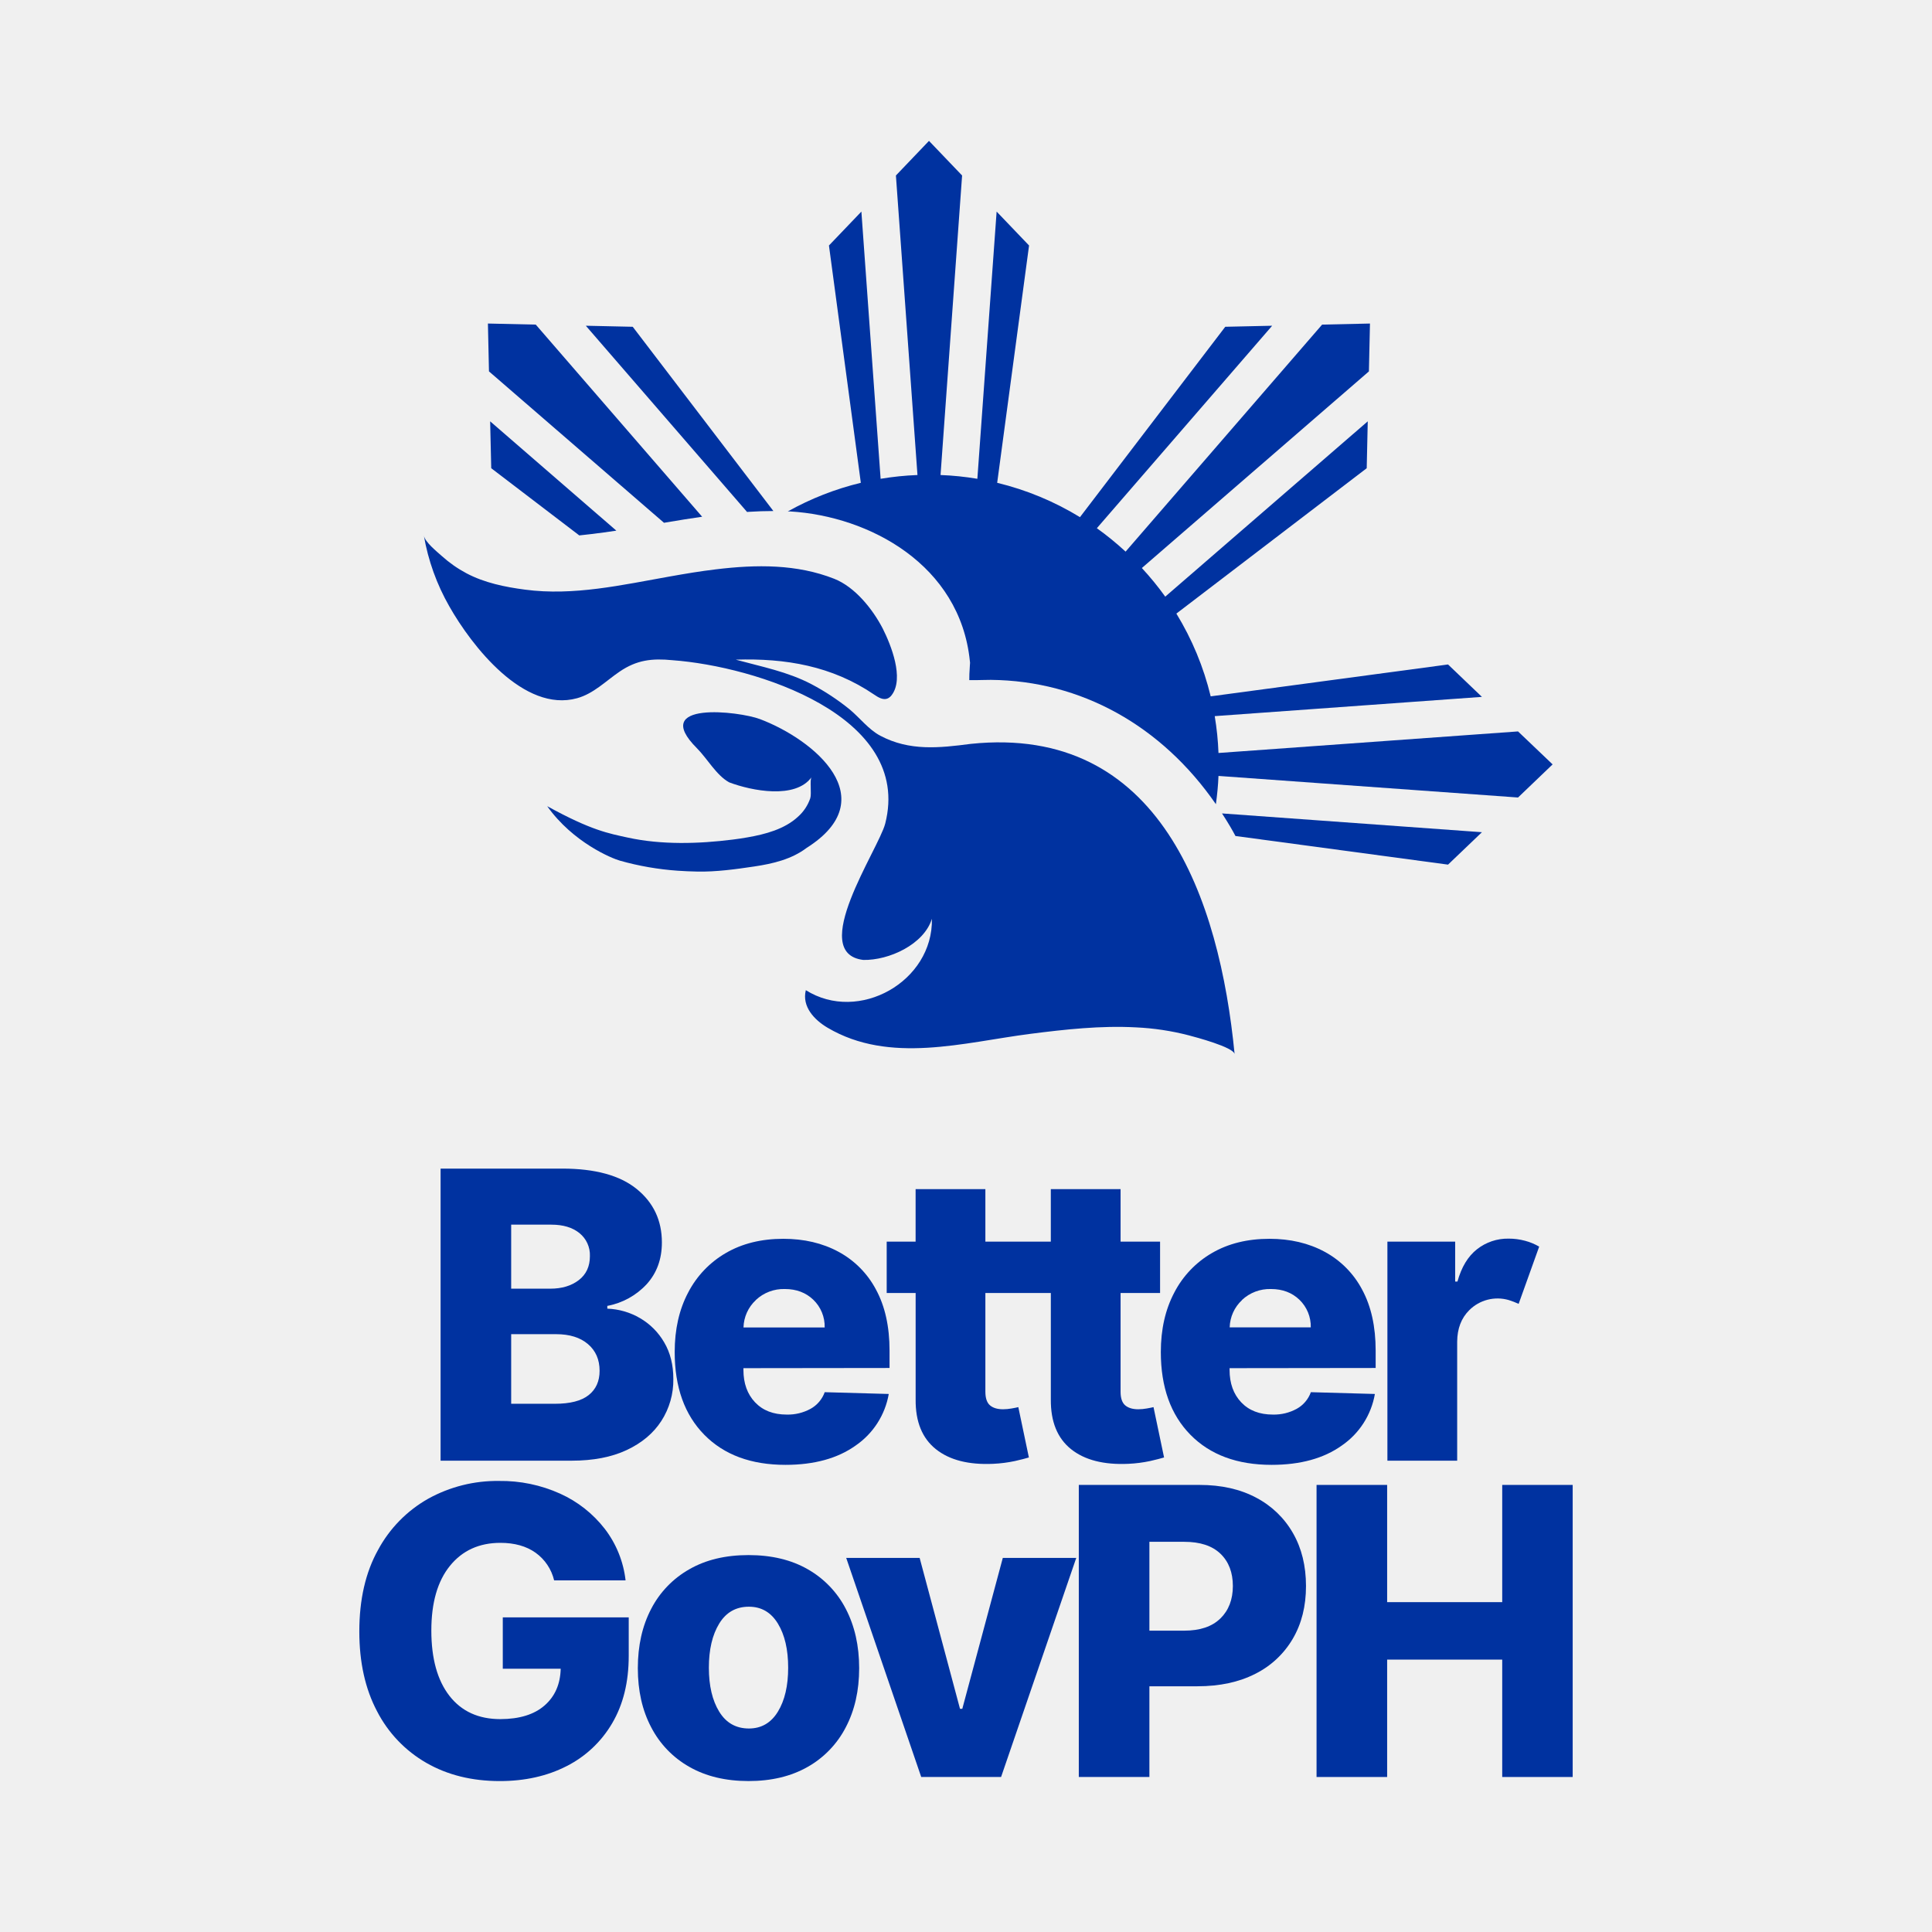
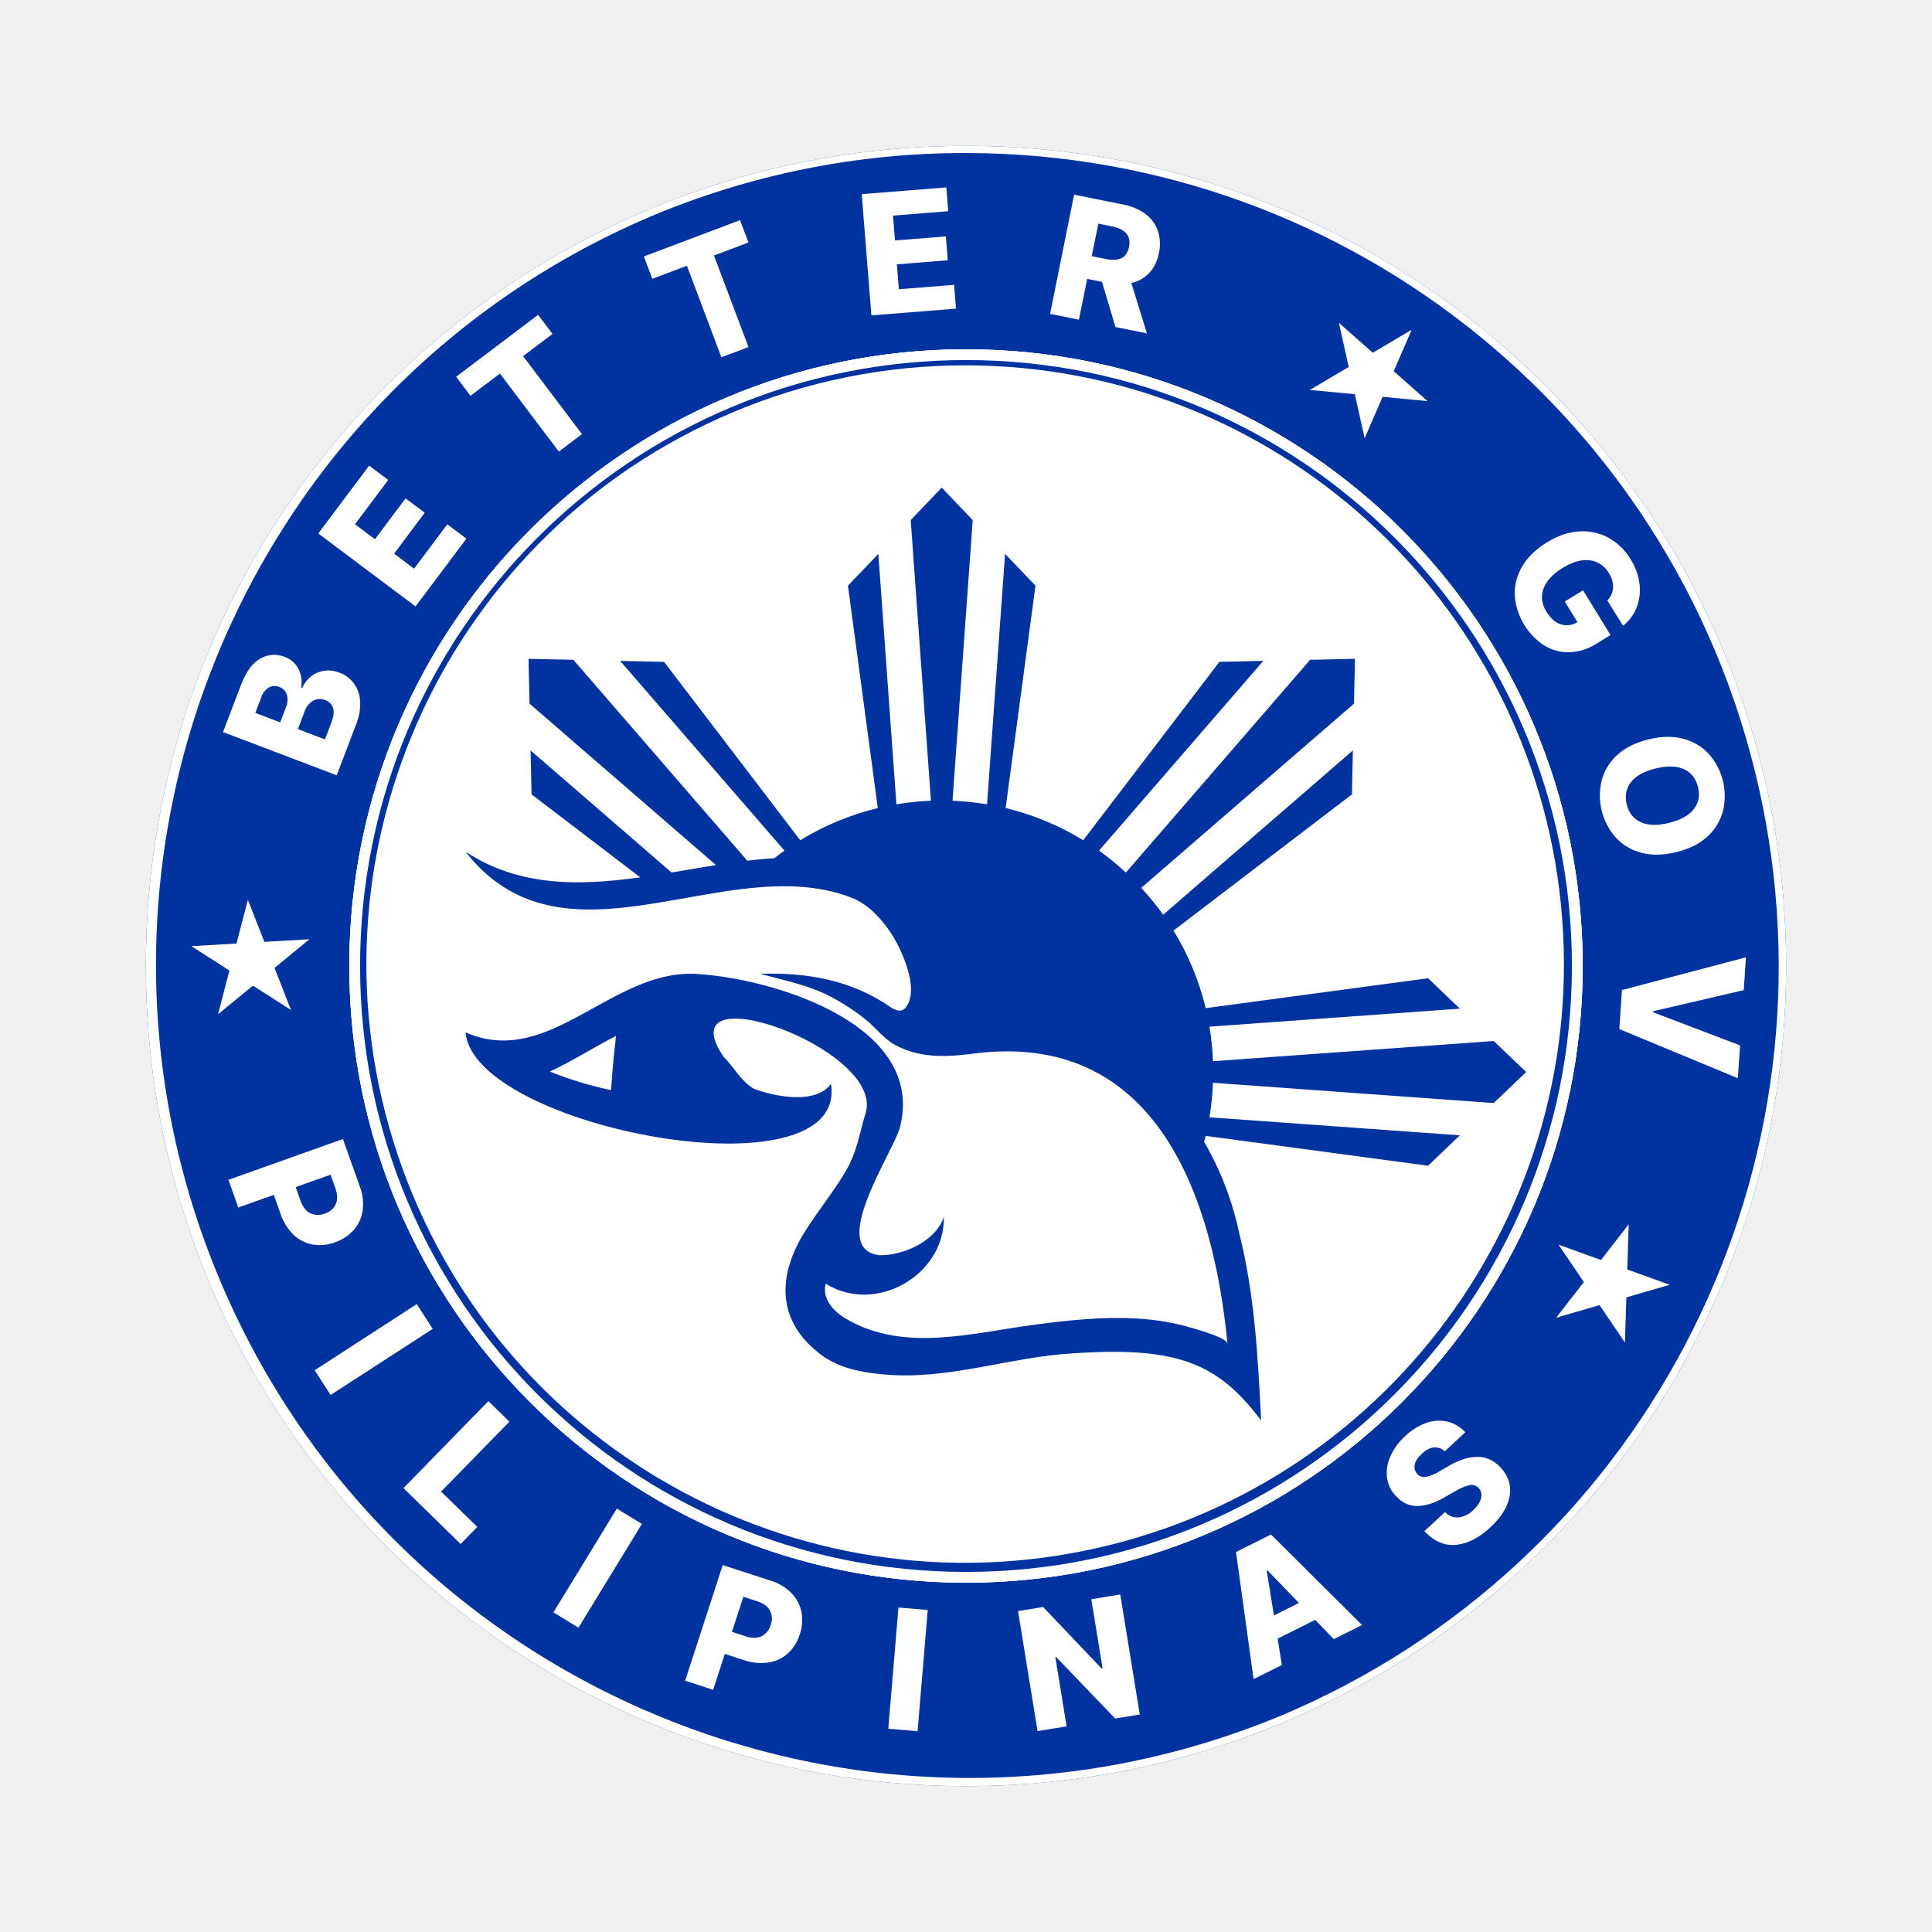
- <svg xmlns="http://www.w3.org/2000/svg" viewBox="0 0 1080 1080">
+ <svg xmlns="http://www.w3.org/2000/svg" id="Design" viewBox="0 0 1080 1080">
  <defs>
-     <style>.cls-1{fill:#0032a0;}</style>
+     <style>.cls-1{fill:#0032a0;}.cls-2{fill:#fff;}</style>
  </defs>
-   <path class="cls-1" d="M376.4,770.85q0-11.8-5.11-20.45a37.27,37.27,0,0,0-13.51-13.55,39,39,0,0,0-18.29-5.31V730a39.89,39.89,0,0,0,22-12.12Q370,708.5,370,694.55q0-18.48-14.07-29.89t-41.58-11.4H246.29V816.53h73.26q18.1,0,30.78-5.94t19.37-16.27A42.19,42.19,0,0,0,376.4,770.85Zm-90.65-86.26h22.48q9.88,0,15.71,4.74a15.75,15.75,0,0,1,5.82,12.88q0,8.61-6.22,13.39t-15.94,4.78H285.75Zm43.33,95.27q-6.09,4.86-18.93,4.86h-24.4V745.81h25.12q11.31,0,17.81,5.55t6.5,14.94Q335.18,775,329.08,779.86Z" />
-   <path class="cls-1" d="M497.26,764.71V755q0-20.16-7.58-34.12a51.08,51.08,0,0,0-21-21.16q-13.39-7.22-30.78-7.22-18.49,0-32.12,7.93a54.4,54.4,0,0,0-21.13,22.17q-7.5,14.22-7.49,33.2,0,29.41,16.54,46.24t45.4,16.82q24.08,0,39.22-10.8a44.12,44.12,0,0,0,18.5-28.82l-35.8-1a17.28,17.28,0,0,1-7.89,9.29,26.43,26.43,0,0,1-13.31,3.23q-11.25,0-17.74-6.86t-6.5-18.09v-1Zm-74.74-38a22.71,22.71,0,0,1,16.22-6.14q9.64,0,15.91,6A20.74,20.74,0,0,1,461,742.07H415.62A21.61,21.61,0,0,1,422.52,726.76Z" />
-   <path class="cls-1" d="M598.7,810.07q11.44,9.16,32.09,8.21a73.82,73.82,0,0,0,12.12-1.55q5-1.15,7.81-2l-5.9-28.14c-.85.22-2.11.47-3.78.76a28,28,0,0,1-4.75.44q-4.69,0-7.29-2.19c-1.73-1.47-2.59-4-2.59-7.62V722.78h22.08v-28.7H626.41V664.74h-39v29.34H550.83V664.74h-39v29.34H495.67v28.7h16.18v59.55q-.17,18.57,11.28,27.74t32.09,8.21a73.82,73.82,0,0,0,12.12-1.55c3.34-.77,5.95-1.42,7.81-2l-5.9-28.14c-.85.22-2.11.47-3.79.76a27.78,27.78,0,0,1-4.74.44q-4.71,0-7.3-2.19c-1.72-1.47-2.59-4-2.59-7.62V722.78h36.59v59.55Q587.27,800.9,598.7,810.07Z" />
-   <path class="cls-1" d="M769,764.71V755q0-20.16-7.57-34.12a51.1,51.1,0,0,0-21-21.16q-13.4-7.22-30.77-7.22-18.5,0-32.13,7.93a54.38,54.38,0,0,0-21.12,22.17q-7.5,14.22-7.5,33.2,0,29.41,16.54,46.24t45.41,16.82q24.08,0,39.22-10.8a44.11,44.11,0,0,0,18.49-28.82l-35.79-1a17.28,17.28,0,0,1-7.89,9.29,26.46,26.46,0,0,1-13.32,3.23q-11.24,0-17.73-6.86t-6.5-18.09v-1Zm-74.74-38a22.72,22.72,0,0,1,16.23-6.14q9.65,0,15.9,6a20.75,20.75,0,0,1,6.34,15.43H687.4A21.56,21.56,0,0,1,694.29,726.76Z" />
-   <path class="cls-1" d="M775.57,694.08V816.53h39V750q.08-10.92,6.69-17.54a22.4,22.4,0,0,1,22.21-5.7,45.57,45.57,0,0,1,5.46,2.11l11.48-32a31.73,31.73,0,0,0-7.9-3.27,34.82,34.82,0,0,0-9.24-1.2,27.73,27.73,0,0,0-17.62,5.94q-7.57,5.94-10.92,18.06h-1.28V694.08Z" />
-   <path class="cls-1" d="M281.06,932.84h32.37q-.31,12.92-9,20.52T279.71,961q-18.34,0-28.46-13t-10.13-36.51q0-23.36,10.41-36.19t28.18-12.84q11.88,0,19.65,5.5a26.55,26.55,0,0,1,10.4,15.47H349.7a58,58,0,0,0-11.64-28.82,65.71,65.71,0,0,0-24.95-19.65,80.34,80.34,0,0,0-34.2-7.1,79.53,79.53,0,0,0-39.46,9.89,72.07,72.07,0,0,0-28.14,28.7Q200.86,885.24,200.86,912q0,25.83,9.89,44.56a70.36,70.36,0,0,0,27.58,28.9q17.7,10.17,41.06,10.17,21,0,37.31-8.33a61.81,61.81,0,0,0,25.51-24q9.24-15.66,9.25-37.59v-21.6h-70.4Z" />
-   <path class="cls-1" d="M451.55,877.23q-13.83-7.93-33.13-7.93t-33.08,7.93A53.77,53.77,0,0,0,364,899.39q-7.45,14.24-7.45,33.13t7.45,33a53.66,53.66,0,0,0,21.33,22.16q13.88,7.93,33.08,7.94t33.13-7.94a53.72,53.72,0,0,0,21.28-22.16q7.46-14.22,7.46-33t-7.46-33.13A53.84,53.84,0,0,0,451.55,877.23Zm-16.7,79.6q-5.75,9.4-16.19,9.41-10.85,0-16.62-9.41t-5.78-24.55q0-15.22,5.78-24.68t16.62-9.44q10.44,0,16.19,9.44t5.74,24.68Q440.59,947.43,434.85,956.83Z" />
-   <polygon class="cls-1" points="537.93 955.24 536.65 955.24 514.09 870.89 473.04 870.89 514.97 993.35 559.61 993.35 601.63 870.89 560.57 870.89 537.93 955.24" />
-   <path class="cls-1" d="M702.19,837.21q-13.35-7.14-31.68-7.13H603.06V993.34h39.46v-50.7h26.79q18.74,0,32.33-6.93a50.21,50.21,0,0,0,21-19.58q7.43-12.63,7.42-29.53t-7.26-29.54A50.57,50.57,0,0,0,702.19,837.21Zm-20,67.52q-6.93,6.82-20.24,6.82H642.52V861.88H662q13.31,0,20.24,6.66t6.94,18.06Q689.16,897.91,682.22,904.73Z" />
-   <polygon class="cls-1" points="839.75 830.08 839.75 895.61 775.42 895.61 775.42 830.08 735.96 830.08 735.96 993.35 775.42 993.35 775.42 927.73 839.75 927.73 839.75 993.35 879.14 993.35 879.14 830.08 839.75 830.08" />
-   <path class="cls-1" d="M323.82,299.3c4.3-.43,8.84-1,13.72-1.66,2.23-.31,4.56-.66,7-1L274,235.53l.6,26.21Z" />
-   <path class="cls-1" d="M371.17,292.24c3.78-.63,7.56-1.27,11.33-1.87,3.52-.56,6.86-1.06,10-1.51l-93-107.4-26.75-.6.59,26.75Z" />
-   <path class="cls-1" d="M687.72,462.11c1,1.72,2,3.47,2.91,5.22l118.83,16,18.95-18.12L683.12,454.71C684.69,457.14,686.25,459.58,687.72,462.11Z" />
-   <path class="cls-1" d="M418.66,286.11c4.58-.29,9.11-.44,13.4-.44h.27l-78.63-103-26.22-.58,90.13,104.1Z" />
-   <path class="cls-1" d="M848.59,408.87,681.14,420.92a160.59,160.59,0,0,0-2.1-20.6l149.37-10.76-18.95-18.12L676.78,389.26A161.17,161.17,0,0,0,657.6,343L764,261.74l.58-26.21-113.2,98a164.89,164.89,0,0,0-13.08-16L765.23,207.61l.59-26.75-26.75.6L629.21,308.36a165.51,165.51,0,0,0-16.06-13.09l98-113.18-26.22.58L603.71,289.09a161.21,161.21,0,0,0-46.28-19.2l17.82-132.66-18.13-18.95L546.35,267.65a160.1,160.1,0,0,0-20.58-2.11L537.82,98.1,519.31,78.75,500.82,98.1l12.05,167.44a160.78,160.78,0,0,0-20.6,2.11L481.52,118.28l-18.13,18.95,17.82,132.66a161.21,161.21,0,0,0-40.82,16c.42,0,.87,0,1.28,0,44.53,2.68,94.91,29.94,100.47,83.44l.13,1.2-.09,1.2c-.29,4-.36,6.67-.34,8.47l1.61,0c1.63,0,3.41,0,5.37-.07l5.07-.08c50.44.46,95.47,25.62,125.8,69.49.71-5.2,1.25-10.45,1.45-15.79l167.45,12.06,19.33-18.51Z" />
-   <path class="cls-1" d="M542.68,415.83c-17.66,2.3-34.25,4.12-50.6-4.56-6.55-3.46-11.42-10-17.24-14.81a131.06,131.06,0,0,0-21.23-14c-13.37-7-27.9-9.77-42.33-13.71,27.87-.86,53.82,3.5,77.34,19.51,2.29,1.57,5.1,3.29,7.64,2.16a5.81,5.81,0,0,0,2.2-1.86c7.13-9.36-.42-28.11-5-37.19-5.59-10.8-15.47-23.24-27.16-27.84-20.8-8.19-43.33-8.05-66.3-5.24-8.43,1-16.93,2.43-25.43,3.94-26.65,4.72-53.91,11-81.1,7.38-11.2-1.47-22.66-3.81-32.72-9.14a68.74,68.74,0,0,1-13.72-9.6c-2.69-2.42-9.42-7.77-10.09-11.48a121.11,121.11,0,0,0,14.23,39.57c12.49,22.05,41.65,59.62,71.46,51.34,9.24-2.57,16-9.6,23.73-14.86,9.6-6.54,18.13-7.51,29.58-6.38,46.18,3.39,134.35,31,118.89,91.39C491,475,451.35,532.8,482.58,536.61c14.3.31,33.91-8.64,38.36-23,.72,35-40.86,58.55-70.48,39.9-2.26,9.23,4.73,16.6,12.17,21,34.73,20.5,76.14,8.2,113.23,3.43,19.61-2.5,39.43-4.7,59.21-3.63a144,144,0,0,1,29.34,4.42c3.5.93,25.37,6.65,25.75,10.59C681.76,502.77,648.61,404.83,542.68,415.83Z" />
-   <path class="cls-1" d="M424.87,402c-11.66-4.43-61.89-10.35-35.33,16.22,5.86,5.86,10.9,15.19,18.1,19.13,12.62,4.76,37,9.53,46-2.88-1.08,1.5.12,9.21-.69,11.75A24.22,24.22,0,0,1,446,456.63c-7.49,6.92-18.38,9.77-28.14,11.46q-4.1.72-8.22,1.24c-19.15,2.41-39.83,3-58.64-1.1-10.63-2.34-20.27-3.9-45.11-17.57C320.36,471,342,479.85,346.65,481.15a159.83,159.83,0,0,0,32.11,5.58q5.52.38,11,.48c10.52.22,21.44-1.29,31.85-2.84s20.84-4,29.3-10.39C494.48,446.43,455.36,413.58,424.87,402Z" />
+   <path class="cls-1" d="M540,81.55C286.82,81.55,81.55,286.79,81.55,540S286.82,998.45,540,998.45,998.45,793.18,998.45,540,793.18,81.55,540,81.55Z" />
+   <path class="cls-2" d="M540,198.27a340.64,340.64,0,1,1-133,26.85,339.57,339.57,0,0,1,133-26.85m0-3c-190.39,0-344.73,154.34-344.73,344.72S349.61,884.72,540,884.72,884.73,730.38,884.73,540,730.39,195.27,540,195.27Z" />
+   <path class="cls-2" d="M540,195.27C349.62,195.27,195.27,349.6,195.27,540S349.62,884.73,540,884.73,884.73,730.38,884.73,540,730.38,195.27,540,195.27Z" />
+   <path class="cls-2" d="M540,198.27a340.64,340.64,0,1,1-133,26.85,339.57,339.57,0,0,1,133-26.85m0-3c-190.39,0-344.73,154.34-344.73,344.72S349.61,884.72,540,884.72,884.73,730.38,884.73,540,730.39,195.27,540,195.27Z" />
+   <path class="cls-1" d="M540,204.23a334.68,334.68,0,1,1-130.69,26.38A333.85,333.85,0,0,1,540,204.23m0-2.95c-187.06,0-338.71,151.65-338.71,338.71S352.94,878.71,540,878.71,878.71,727.06,878.71,540,727.07,201.28,540,201.28Z" />
+   <path class="cls-2" d="M540,85.55A454.57,454.57,0,0,1,716.88,958.74,454.57,454.57,0,0,1,363.12,121.26,451.47,451.47,0,0,1,540,85.55m0-4C286.82,81.55,81.55,286.79,81.55,540S286.82,998.45,540,998.45,998.45,793.18,998.45,540,793.18,81.55,540,81.55Z" />
+   <path class="cls-2" d="M127.69,659.53l64-22.81,9.42,26.46a27.62,27.62,0,0,1,1.63,13.43,21.07,21.07,0,0,1-4.91,10.85,24.43,24.43,0,0,1-10.57,7,23.9,23.9,0,0,1-12.62,1.21,20.92,20.92,0,0,1-10.61-5.5,29.34,29.34,0,0,1-7.24-11.71l-3.74-10.51L133.2,675Zm37.6,4.06,2.71,7.63q1.86,5.22,5.5,7a10.1,10.1,0,0,0,8.09.18,9.89,9.89,0,0,0,6.11-5.24c1.1-2.43,1-5.39-.21-8.87l-2.72-7.63Z" />
+   <path class="cls-2" d="M241.89,742.85,184.83,779.8,175.89,766l57.07-37Z" />
+   <path class="cls-2" d="M225.53,831.87,273,783.24l11.76,11.47-38.18,39.1,20.24,19.75-9.33,9.55Z" />
+   <path class="cls-2" d="M358.83,851.89l-35.47,58-14-8.57,35.46-58Z" />
+   <path class="cls-2" d="M383,939.54l21-64.65,26.71,8.68a27.62,27.62,0,0,1,11.63,6.9A21.1,21.1,0,0,1,448,901a24.25,24.25,0,0,1-.93,12.63,23.67,23.67,0,0,1-6.73,10.74,20.85,20.85,0,0,1-10.84,5A29.17,29.17,0,0,1,415.79,928l-10.61-3.45-6.52,20.08Zm26.15-27.31,7.71,2.5c3.51,1.15,6.48,1.11,8.89-.09a10.1,10.1,0,0,0,5.08-6.29,9.92,9.92,0,0,0-.42-8q-1.89-3.54-7.16-5.24l-7.7-2.51Z" />
+   <path class="cls-2" d="M518.61,900l-5.68,67.75-16.37-1.37,5.68-67.75Z" />
+   <path class="cls-2" d="M626.23,891.32l10.91,67.1-13.76,2.23-33-34.38-.43.06,6.3,38.73L580,967.7l-10.9-67.1,14-2.27,32.69,34.37.56-.09L610.05,894Z" />
+   <path class="cls-2" d="M716.56,930.76l-15.8,7.88-9.83-71.07,19.58-9.77,50.87,50.6-15.8,7.88L735.2,905.51,714.2,916Zm-4.43-27.69,14-7L708.59,877.9l-.47.24Z" />
+   <path class="cls-2" d="M807.65,811.28a7.78,7.78,0,0,0-6-2.18q-3.3.28-6.83,3.56t-4,6.2a5.65,5.65,0,0,0,1.36,5,5.09,5.09,0,0,0,5.14,1.68,22.93,22.93,0,0,0,7.21-3l5.18-3q8.9-5.22,16.25-5.17t12.92,6q6.57,7.11,5,16t-10.83,17.5q-9.39,8.71-19,9.71t-17.81-7.63l11.53-10.71a9.34,9.34,0,0,0,7.7,3,14.36,14.36,0,0,0,8.15-4.15c2.41-2.25,3.86-4.48,4.33-6.7a6,6,0,0,0-1.39-5.64,5.31,5.31,0,0,0-5.05-1.54,26.52,26.52,0,0,0-8.07,3.4l-6.34,3.62q-7.83,4.51-14.64,4.66t-12.06-5.54a18.37,18.37,0,0,1-5.07-10.43,22.49,22.49,0,0,1,1.9-11.84,34.14,34.14,0,0,1,8.31-11.32,32.75,32.75,0,0,1,11.87-7.39,21.35,21.35,0,0,1,11.71-.68,19.92,19.92,0,0,1,10,5.94Z" />
+   <path class="cls-2" d="M188.23,433.4l-63.55-24.16,10.08-26.5q4.08-10.71,10.59-14.49a15.23,15.23,0,0,1,13.72-1.05,13.85,13.85,0,0,1,7.8,6.76,16.72,16.72,0,0,1,1.46,10.36l.61.23a16.28,16.28,0,0,1,4.78-6.33A15.49,15.49,0,0,1,181,375a16.43,16.43,0,0,1,8.72,1,17.51,17.51,0,0,1,8.14,6.08,18.83,18.83,0,0,1,3.46,9.94,30,30,0,0,1-2.24,12.86Zm-31.58-29.59,3.23-8.5a10.55,10.55,0,0,0,.5-6.91,6.63,6.63,0,0,0-4.29-4.4,6.53,6.53,0,0,0-5.87.36,10,10,0,0,0-4.17,5.41l-3.33,8.75Zm25,9.53,3.62-9.49c1.26-3.34,1.57-6,.91-8.09a6.79,6.79,0,0,0-4.37-4.38,7.75,7.75,0,0,0-6.78.31,11.09,11.09,0,0,0-4.8,6.12l-3.72,9.77Z" />
+   <path class="cls-2" d="M232.29,339l-54.38-40.79,28.44-37.92,10.67,8-18.58,24.78,11.15,8.37,17.13-22.84,10.71,8L220.3,309.5l11.17,8.39,18.58-24.78,10.68,8Z" />
+   <path class="cls-2" d="M263,221.26,255,210.61,300.8,176l8.05,10.65-16.46,12.42,32.94,43.6-12.93,9.76-32.93-43.6Z" />
+   <path class="cls-2" d="M364.64,155.85l-4.71-12.49,53.75-20.29,4.72,12.48-19.29,7.28L418.41,194l-15.16,5.72L384,148.55Z" />
+   <path class="cls-2" d="M487.12,176.3l-5.4-67.77L529,104.76l1.06,13.3-30.87,2.47,1.11,13.89,28.45-2.27,1.06,13.34-28.45,2.27,1.11,13.93,30.87-2.46,1.06,13.3Z" />
+   <path class="cls-2" d="M587,175.45l13.44-66.64L628,114.37a29.37,29.37,0,0,1,12.39,5.3,20.16,20.16,0,0,1,6.86,9.36,23.13,23.13,0,0,1,.58,12.43,22.24,22.24,0,0,1-5.4,11.14,19.33,19.33,0,0,1-10,5.6l8.71,28.17-17.57-3.55L616,157.56l-8.27-1.67-4.6,22.81Zm23.27-32.25,7.94,1.6q5.43,1.09,8.7-.49t4.2-6.22q1.86-9.21-9.24-11.45L614,125Z" />
+   <path class="cls-2" d="M898.51,335.64a11.06,11.06,0,0,0,3.21-7.06,13.87,13.87,0,0,0-2.33-8.17,14.32,14.32,0,0,0-10.71-7.19q-6.82-.89-15.1,4.21T862.84,329q-2.39,6.43,1.6,12.93,3.51,5.68,8.1,7.1a11.16,11.16,0,0,0,9.24-1.28l-7.06-11.49,10.2-6.27,15.37,25-7.66,4.71a30.33,30.33,0,0,1-15.35,4.93,25.78,25.78,0,0,1-14.08-3.81,36.61,36.61,0,0,1-16.45-28.19A29.32,29.32,0,0,1,851,316.5q4.49-7.61,13.64-13.24,9.46-5.82,18.42-6.23a30,30,0,0,1,16.32,3.71,33.12,33.12,0,0,1,12.11,11.83,33.66,33.66,0,0,1,5,13.68,27.49,27.49,0,0,1-1.52,13.13,24.12,24.12,0,0,1-7.68,10.42Z" />
+   <path class="cls-2" d="M937,476.35q-10.9,2.67-19.51.34a29.37,29.37,0,0,1-14.28-8.51,35.53,35.53,0,0,1-7.84-32A29.27,29.27,0,0,1,904.11,422q6.55-6,17.42-8.68T941,413a29.38,29.38,0,0,1,14.27,8.48,35.66,35.66,0,0,1,7.85,32.05,29.54,29.54,0,0,1-8.71,14.15Q947.91,473.68,937,476.35ZM933,460q9.71-2.37,13.82-7.66t2.37-12.44q-1.75-7.12-7.85-9.92t-15.81-.41q-9.71,2.38-13.82,7.68t-2.37,12.42q1.75,7.16,7.86,9.94T933,460Z" />
+   <path class="cls-2" d="M974.77,553.49l-50.7,11.81,0,.56,48.65,18.53-1.25,18.35-66.27-27.48,1.48-21.82L976,535.15Z" />
+   <polygon class="cls-2" points="910.46 684.39 909.65 709.63 933.41 718.21 909.15 725.24 908.34 750.48 894.15 729.58 869.89 736.61 885.39 716.67 871.2 695.76 894.97 704.34 910.46 684.39" />
+   <polygon class="cls-2" points="798.02 224.23 772.88 221.82 762.83 245.03 757.36 220.35 732.19 217.99 753.95 205.13 748.45 180.46 767.37 197.19 789.14 184.34 779.09 207.5 798.02 224.23" />
+   <polygon class="cls-2" points="153.46 541.07 162.67 564.6 141.4 550.98 121.88 566.97 128.25 542.54 106.99 528.92 132.19 527.45 138.57 503.01 147.78 526.51 172.99 525.04 153.46 541.07" />
+   <path class="cls-1" d="M391.69,544.61C343,539.86,307.85,598,260.24,577.1c4.61,53.71,214.18,93.18,204.28,28.81-8.46,11.64-31.28,7.19-43.1,2.72-6.75-3.72-11.47-12.46-17-18-32.62-48,90.61-4.52,79.45,31.68-3.64,11.77-4.76,21.82-11.39,32.9-6.83,11.43-15.3,21.75-22.39,33-15.5,24.61-16.4,50.29,9.12,69.28,9.94,7.4,22.72,9.74,35.06,10.85,36.09,3.25,69.88-9.79,106.05-11.86,16.79-1,33.77-1.59,50.33,1.4,25.1,4.54,39.53,16.63,54.33,36.16-1.77-35.08-3.59-70.43-12.21-104.48a172.73,172.73,0,0,0-19.66-51.31v0c.29-1.1.59-2.19.85-3.3l124.34,16.7,17.76-17-140-10.07a151.61,151.61,0,0,0,2-19.31L835,616.61l18.12-17.35L835,581.94,678.08,593.23a151.61,151.61,0,0,0-2-19.31l140-10.07-17.76-17L674,563.56a150.65,150.65,0,0,0-18-43.37l99.73-76.12.54-24.57L650.22,511.33a154.87,154.87,0,0,0-12.26-15L756.88,393.35l.56-25.07-25.07.56-103,118.92a154.28,154.28,0,0,0-15-12.27l91.84-106.06-24.56.54L605.53,469.7a150.93,150.93,0,0,0-43.37-18l16.69-124.32-17-17.76-10.09,140a152.94,152.94,0,0,0-19.29-2l11.29-156.89-17.34-18.14-17.33,18.14L520.4,447.62a153.29,153.29,0,0,0-19.3,2L491,309.63l-17,17.76,16.7,124.32a150.46,150.46,0,0,0-43.37,18L371.24,370l-24.56-.54L438.51,475.5c-1.92,1.36-3.79,2.78-5.64,4.24q-7.53.45-15.14,1.39L320.52,368.84l-25.07-.56.56,25.07,104.24,90.24h0c-8.27,1.31-16.55,2.75-24.85,4.13h0L296.59,419.5l.56,24.57,60.73,46.36c-34.08,4.77-67.57,5.4-97.64-14.31,34.38,44,82.18,33,130.17,24.61,7.95-1.39,15.92-2.71,23.83-3.68,21.52-2.64,42.63-2.78,62.11,4.9,11,4.33,20.23,16,25.44,26.11,4.36,8.49,11.42,26.06,4.74,34.83a5.49,5.49,0,0,1-2.07,1.76c-2.38,1-5-.57-7.15-2-22-15-46.37-19.08-72.46-18.29,13.51,3.68,27.14,6.26,39.66,12.86a120.61,120.61,0,0,1,19.88,13.13c5.47,4.45,10,10.63,16.16,13.89,15.33,8.11,30.88,6.42,47.4,4.27,99.3-10.32,130.34,81.46,138.21,162.57-.36-3.68-20.84-9-24.12-9.92a133.8,133.8,0,0,0-27.5-4.14c-18.54-1-37.11,1-55.47,3.4-34.76,4.46-73.58,16-106.12-3.21-7-4.12-13.51-11-11.41-19.66,27.78,17.48,66.75-4.58,66.08-37.38-4.19,13.43-22.56,21.8-36,21.51-29.27-3.56,7.83-57.76,11.43-71.39C517.57,573.69,435,547.81,391.69,544.61ZM341.6,609.38A202.09,202.09,0,0,1,307.36,599c12.3-5.66,24.7-13.61,37-19.92C343.42,587.27,342.29,598.18,341.6,609.38Z" />
</svg>
